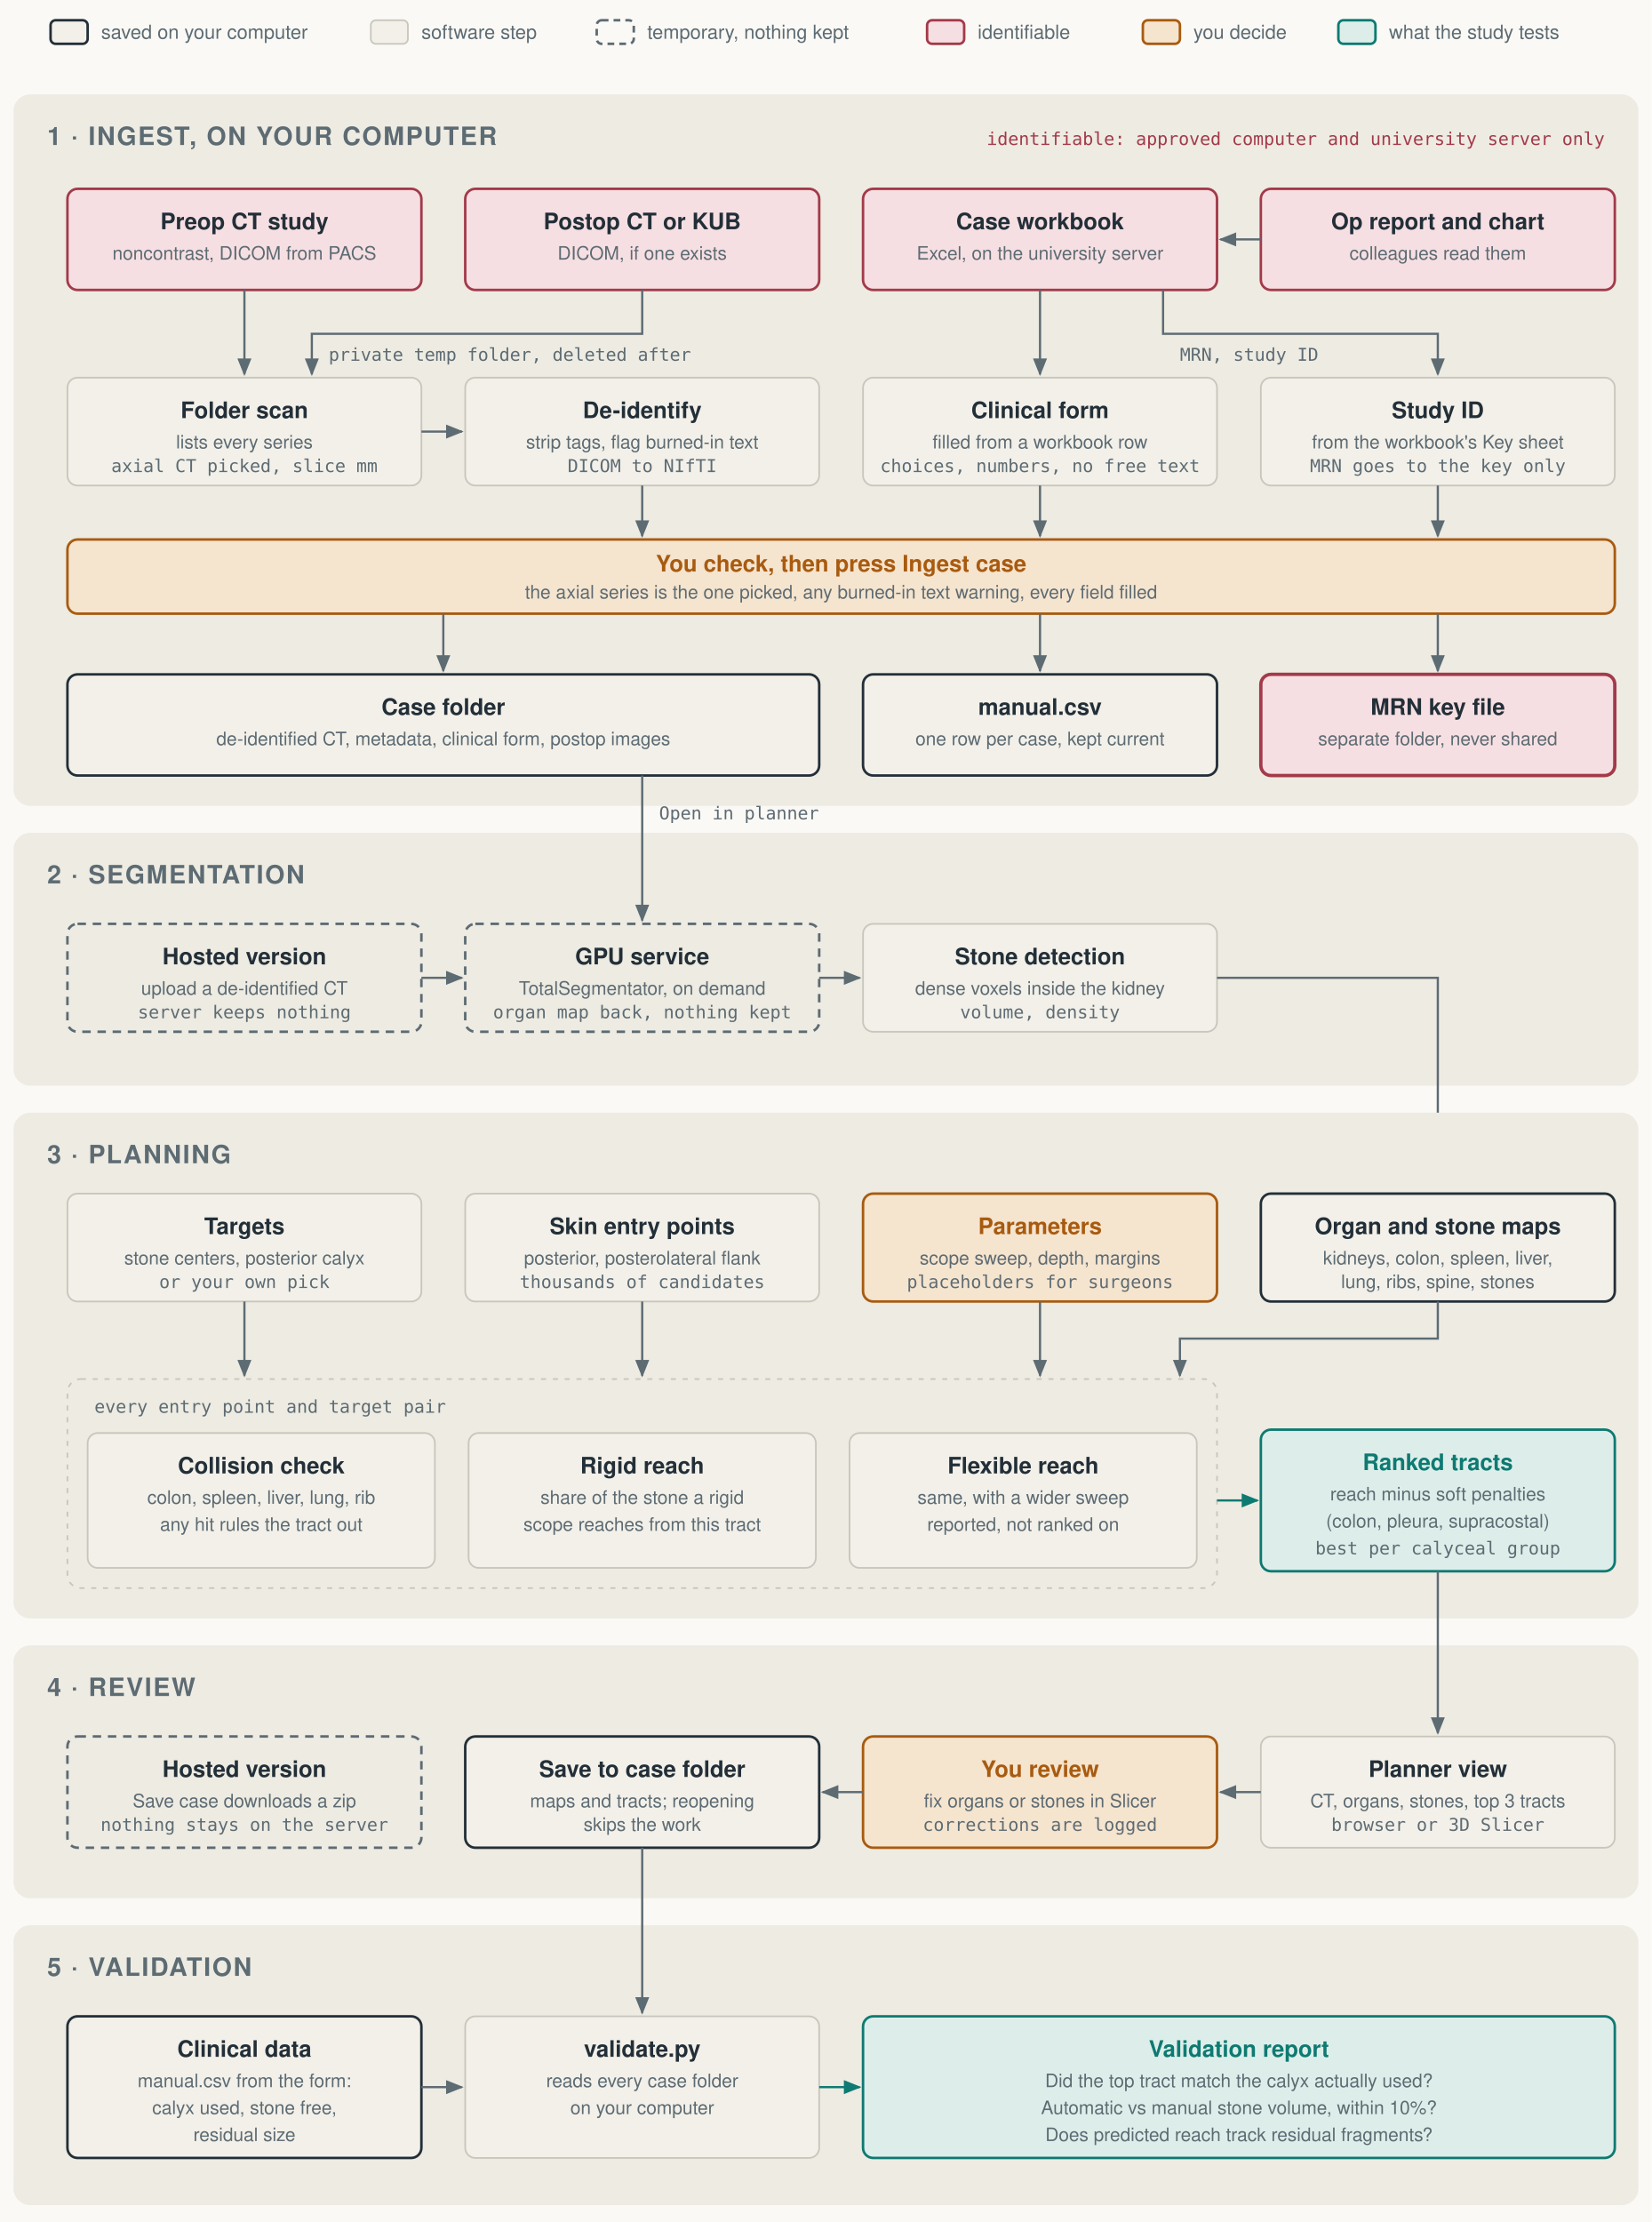
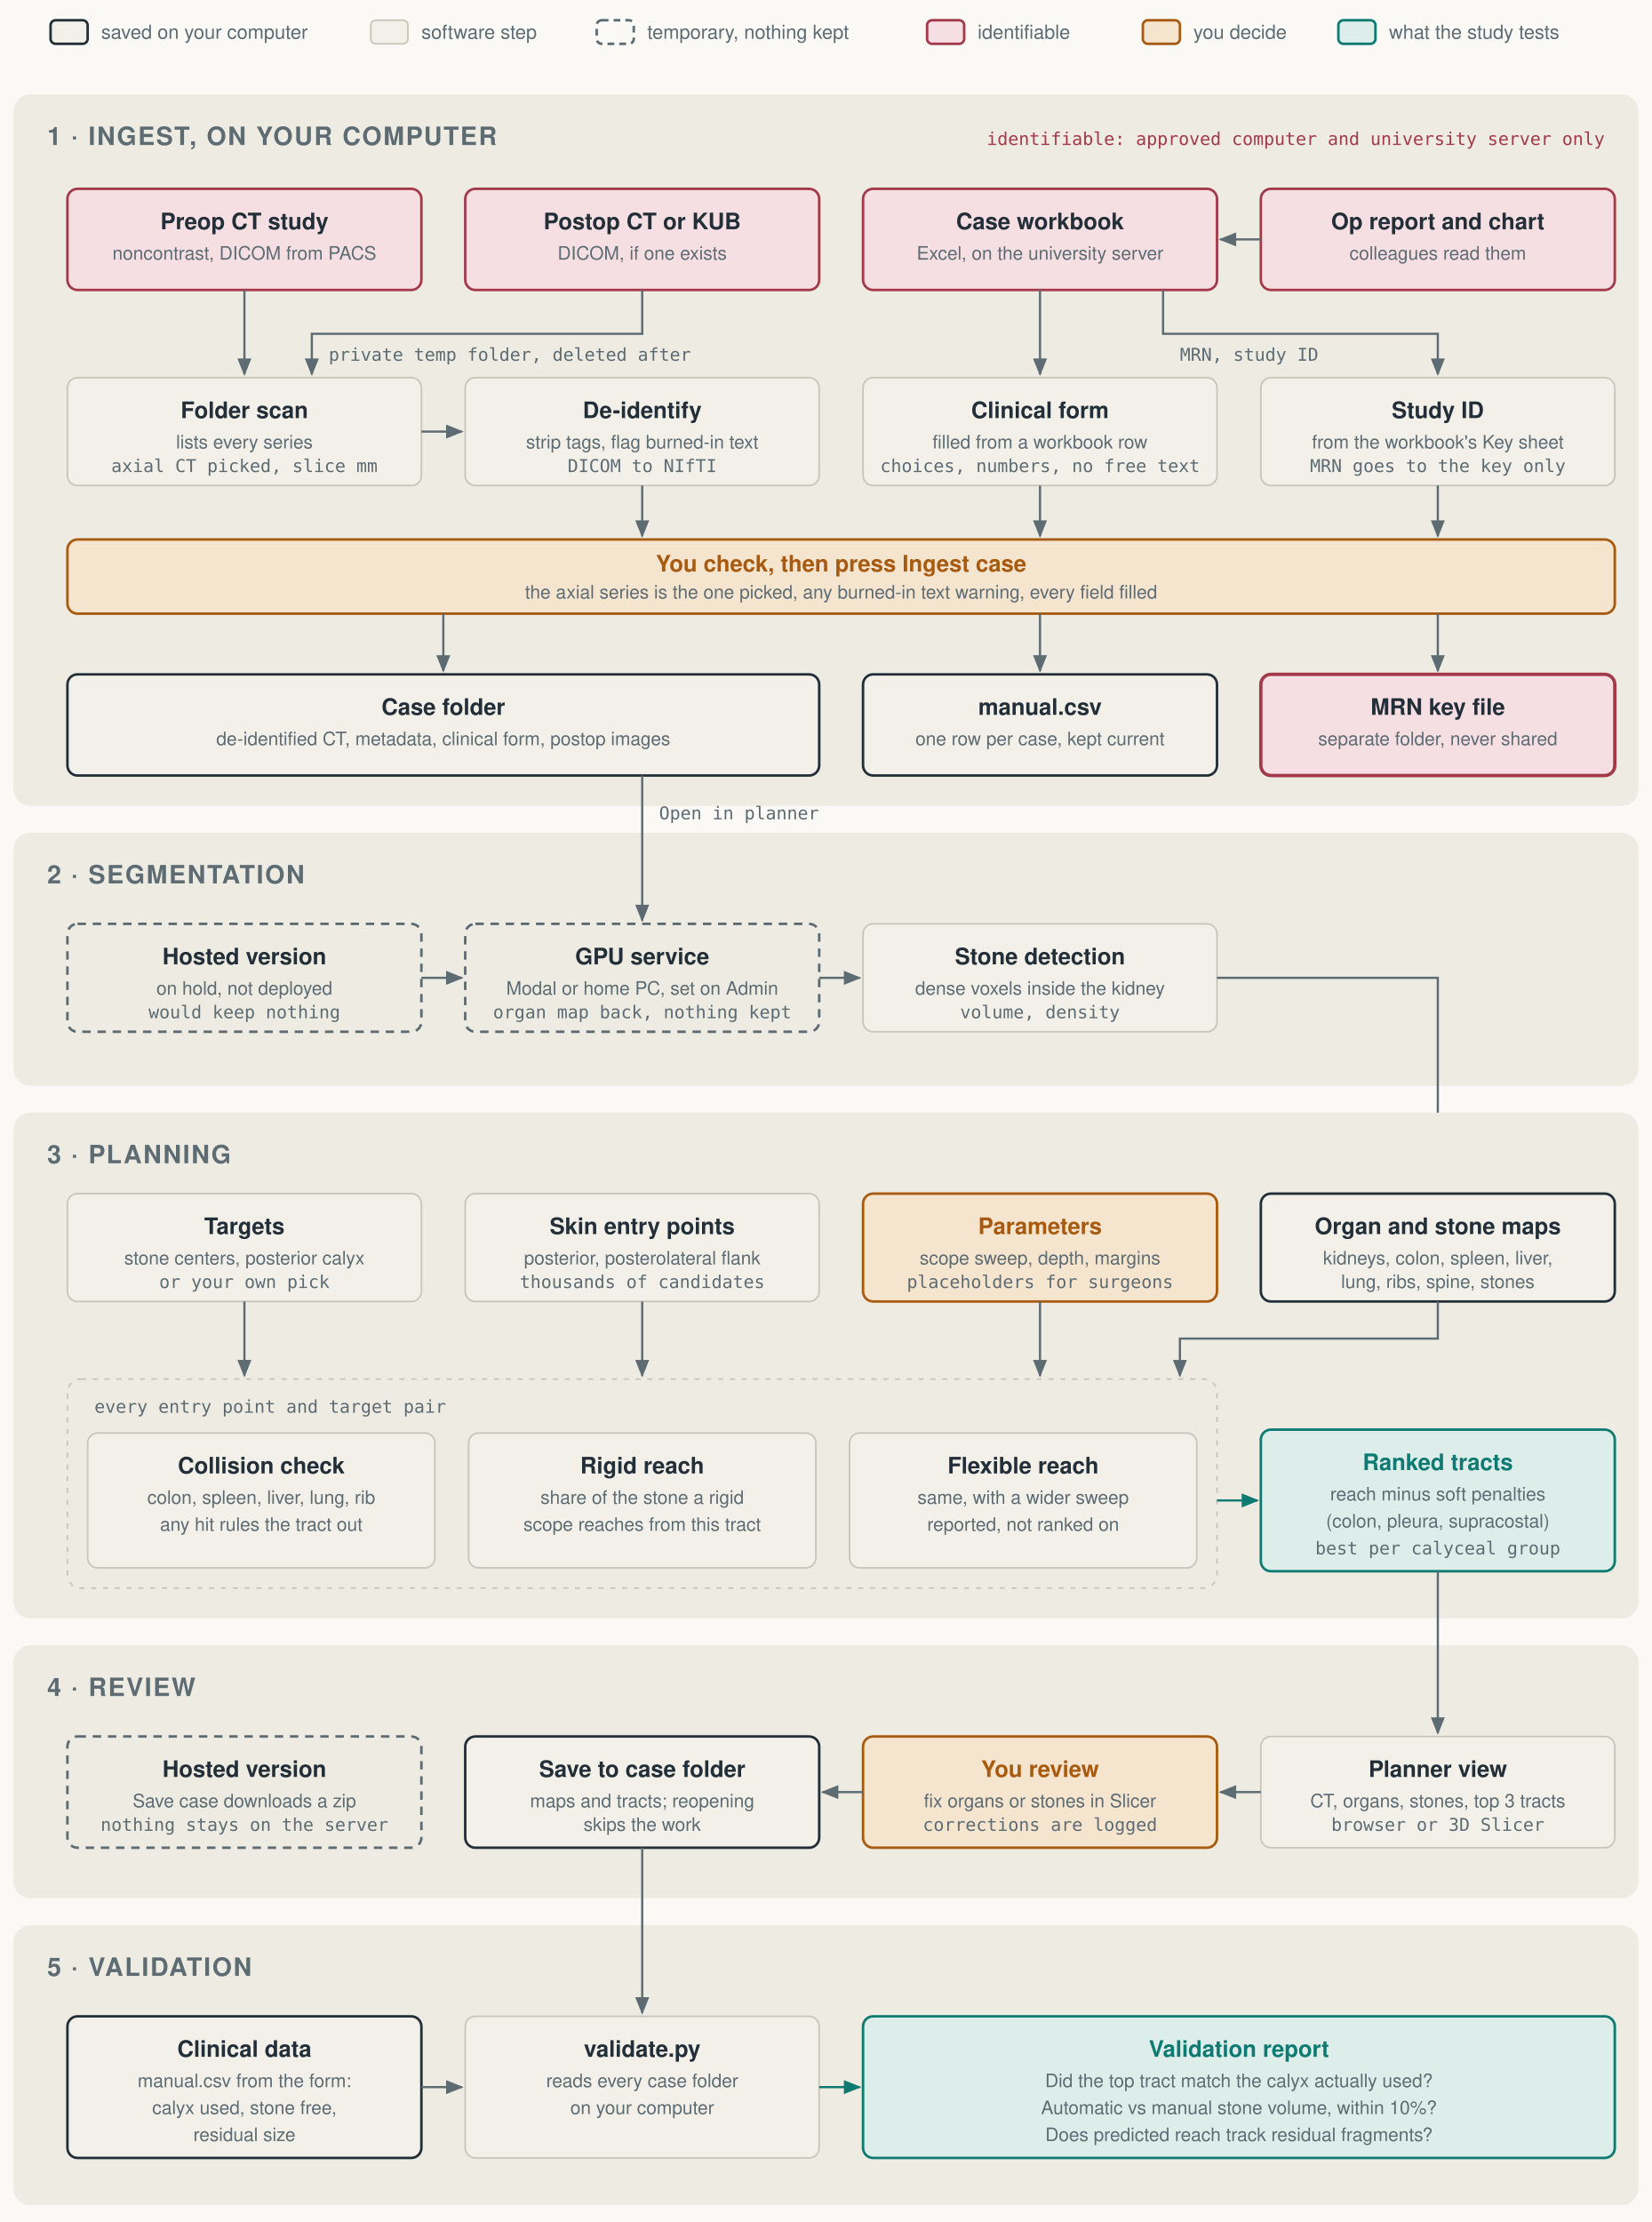
<svg xmlns="http://www.w3.org/2000/svg" viewBox="0 -48 980 1318" role="img" aria-label="Workflow of the stone planner: a preoperative CT export, postoperative imaging, and a row of the shared case workbook (filled from the operative report and chart, with the MRN on its Key sheet) enter the local ingest page, which de-identifies the CT, records the clinical form, writes a case folder and manual.csv, and keeps the MRN in a separate key file. The de-identified CT is segmented on a GPU service, stones are detected, and the planner checks every candidate tract for collisions and stone reach, ranks them, and shows the top tracts for surgeon review. Saved results and manual.csv feed the validation report.">
  <style>
    .bandtitle { font: 600 15px -apple-system, 'Segoe UI', Helvetica, Arial, sans-serif; fill: #5D6B73; letter-spacing: 0.06em; }
    .node { font: 600 13.5px -apple-system, 'Segoe UI', Helvetica, Arial, sans-serif; fill: #232F38; }
    .sub { font: 400 11px -apple-system, 'Segoe UI', Helvetica, Arial, sans-serif; fill: #5D6B73; }
    .subm { font: 400 10.5px ui-monospace, 'SF Mono', Menlo, Consolas, monospace; fill: #5D6B73; }
    .edge { font: 400 10.5px ui-monospace, 'SF Mono', Menlo, Consolas, monospace; fill: #5D6B73; }
    .leg { font: 400 11.5px -apple-system, 'Segoe UI', Helvetica, Arial, sans-serif; fill: #5D6B73; }
    .tealtxt { fill: #0E7A72; }
    .ambertxt { fill: #A85B10; }
    .rosetxt { fill: #A33A4A; }
  </style>
  <rect x="0" y="-48" width="980" height="1318" fill="#FAF9F5" />
  <g>
    <rect x="30" y="-36" width="22" height="14" rx="3" fill="#F2F0E9" stroke="#232F38" stroke-width="1.5" />
    <text class="leg" x="60" y="-25">saved on your computer</text>
    <rect x="220" y="-36" width="22" height="14" rx="3" fill="#F2F0E9" stroke="#C9C7BC" stroke-width="1.0" />
    <text class="leg" x="250" y="-25">software step</text>
    <rect x="354" y="-36" width="22" height="14" rx="3" fill="none" stroke="#5D6B73" stroke-width="1.5" stroke-dasharray="4 3" />
    <text class="leg" x="384" y="-25">temporary, nothing kept</text>
    <rect x="550" y="-36" width="22" height="14" rx="3" fill="#F6DFE2" stroke="#A33A4A" stroke-width="1.5" />
    <text class="leg" x="580" y="-25">identifiable</text>
    <rect x="678" y="-36" width="22" height="14" rx="3" fill="#F5E4CE" stroke="#A85B10" stroke-width="1.5" />
    <text class="leg" x="708" y="-25">you decide</text>
    <rect x="794" y="-36" width="22" height="14" rx="3" fill="#DDEEEA" stroke="#0E7A72" stroke-width="1.5" />
    <text class="leg" x="824" y="-25">what the study tests</text>
  </g>
  <defs>
    <marker id="arr" viewBox="0 0 10 8" refX="9" refY="4" markerWidth="8" markerHeight="7" orient="auto-start-reverse">
      <path d="M0 0 L10 4 L0 8 z" fill="#5D6B73" />
    </marker>
    <marker id="arrTeal" viewBox="0 0 10 8" refX="9" refY="4" markerWidth="8" markerHeight="7" orient="auto-start-reverse">
      <path d="M0 0 L10 4 L0 8 z" fill="#0E7A72" />
    </marker>
  </defs>
  <rect x="8" y="8" width="964" height="422" rx="10" fill="#EDEBE2" />
  <text class="bandtitle" x="28" y="38">1 · INGEST, ON YOUR COMPUTER</text>
  <text class="subm rosetxt" x="952" y="38" text-anchor="end">identifiable: approved computer and university server only</text>
  <rect x="40" y="64" width="210" height="60" rx="6" fill="#F6DFE2" stroke="#A33A4A" stroke-width="1.5" />
  <text class="node" x="145" y="88" text-anchor="middle">Preop CT study</text>
  <text class="sub" x="145" y="106" text-anchor="middle">noncontrast, DICOM from PACS</text>
  <rect x="276" y="64" width="210" height="60" rx="6" fill="#F6DFE2" stroke="#A33A4A" stroke-width="1.5" />
  <text class="node" x="381" y="88" text-anchor="middle">Postop CT or KUB</text>
  <text class="sub" x="381" y="106" text-anchor="middle">DICOM, if one exists</text>
  <rect x="512" y="64" width="210" height="60" rx="6" fill="#F6DFE2" stroke="#A33A4A" stroke-width="1.5" />
  <text class="node" x="617" y="88" text-anchor="middle">Case workbook</text>
  <text class="sub" x="617" y="106" text-anchor="middle">Excel, on the university server</text>
  <rect x="748" y="64" width="210" height="60" rx="6" fill="#F6DFE2" stroke="#A33A4A" stroke-width="1.5" />
  <text class="node" x="853" y="88" text-anchor="middle">Op report and chart</text>
  <text class="sub" x="853" y="106" text-anchor="middle">colleagues read them</text>
  <path d="M145 124 V174" fill="none" stroke="#5D6B73" stroke-width="1.3" marker-end="url(#arr)" />
  <path d="M381 124 V150 H185 V174" fill="none" stroke="#5D6B73" stroke-width="1.3" marker-end="url(#arr)" />
  <text class="edge" x="195" y="166">private temp folder, deleted after</text>
  <path d="M617 124 V174" fill="none" stroke="#5D6B73" stroke-width="1.3" marker-end="url(#arr)" />
  <path d="M748 94 H724" fill="none" stroke="#5D6B73" stroke-width="1.3" marker-end="url(#arr)" />
  <path d="M690 124 V150 H853 V174" fill="none" stroke="#5D6B73" stroke-width="1.3" marker-end="url(#arr)" />
  <text class="edge" x="700" y="166">MRN, study ID</text>
  <rect x="40" y="176" width="210" height="64" rx="6" fill="#F2F0E9" stroke="#C9C7BC" />
  <text class="node" x="145" y="200" text-anchor="middle">Folder scan</text>
  <text class="sub" x="145" y="218" text-anchor="middle">lists every series</text>
  <text class="subm" x="145" y="232" text-anchor="middle">axial CT picked, slice mm</text>
  <rect x="276" y="176" width="210" height="64" rx="6" fill="#F2F0E9" stroke="#C9C7BC" />
  <text class="node" x="381" y="200" text-anchor="middle">De-identify</text>
  <text class="sub" x="381" y="218" text-anchor="middle">strip tags, flag burned-in text</text>
  <text class="subm" x="381" y="232" text-anchor="middle">DICOM to NIfTI</text>
  <rect x="512" y="176" width="210" height="64" rx="6" fill="#F2F0E9" stroke="#C9C7BC" />
  <text class="node" x="617" y="200" text-anchor="middle">Clinical form</text>
  <text class="sub" x="617" y="218" text-anchor="middle">filled from a workbook row</text>
  <text class="subm" x="617" y="232" text-anchor="middle">choices, numbers, no free text</text>
  <rect x="748" y="176" width="210" height="64" rx="6" fill="#F2F0E9" stroke="#C9C7BC" />
  <text class="node" x="853" y="200" text-anchor="middle">Study ID</text>
  <text class="sub" x="853" y="218" text-anchor="middle">from the workbook's Key sheet</text>
  <text class="subm" x="853" y="232" text-anchor="middle">MRN goes to the key only</text>
  <path d="M250 208 H274" fill="none" stroke="#5D6B73" stroke-width="1.3" marker-end="url(#arr)" />
  <path d="M381 240 V270" fill="none" stroke="#5D6B73" stroke-width="1.3" marker-end="url(#arr)" />
  <path d="M617 240 V270" fill="none" stroke="#5D6B73" stroke-width="1.3" marker-end="url(#arr)" />
  <path d="M853 240 V270" fill="none" stroke="#5D6B73" stroke-width="1.3" marker-end="url(#arr)" />
  <rect x="40" y="272" width="918" height="44" rx="6" fill="#F5E4CE" stroke="#A85B10" stroke-width="1.5" />
  <text class="node ambertxt" x="499" y="291" text-anchor="middle">You check, then press Ingest case</text>
  <text class="sub" x="499" y="307" text-anchor="middle">the axial series is the one picked, any burned-in text warning, every field filled</text>
  <path d="M263 316 V350" fill="none" stroke="#5D6B73" stroke-width="1.3" marker-end="url(#arr)" />
  <path d="M617 316 V350" fill="none" stroke="#5D6B73" stroke-width="1.3" marker-end="url(#arr)" />
  <path d="M853 316 V350" fill="none" stroke="#5D6B73" stroke-width="1.3" marker-end="url(#arr)" />
  <rect x="40" y="352" width="446" height="60" rx="6" fill="#F2F0E9" stroke="#232F38" stroke-width="1.5" />
  <text class="node" x="263" y="376" text-anchor="middle">Case folder</text>
  <text class="sub" x="263" y="394" text-anchor="middle">de-identified CT, metadata, clinical form, postop images</text>
  <rect x="512" y="352" width="210" height="60" rx="6" fill="#F2F0E9" stroke="#232F38" stroke-width="1.5" />
  <text class="node" x="617" y="376" text-anchor="middle">manual.csv</text>
  <text class="sub" x="617" y="394" text-anchor="middle">one row per case, kept current</text>
  <rect x="748" y="352" width="210" height="60" rx="6" fill="#F6DFE2" stroke="#A33A4A" stroke-width="2" />
  <text class="node" x="853" y="376" text-anchor="middle">MRN key file</text>
  <text class="sub" x="853" y="394" text-anchor="middle">separate folder, never shared</text>
  <rect x="8" y="446" width="964" height="150" rx="10" fill="#EDEBE2" />
  <text class="bandtitle" x="28" y="476">2 · SEGMENTATION</text>
  <path d="M381 412 V498" fill="none" stroke="#5D6B73" stroke-width="1.3" marker-end="url(#arr)" />
  <text class="edge" x="391" y="438">Open in planner</text>
  <rect x="40" y="500" width="210" height="64" rx="6" fill="none" stroke="#5D6B73" stroke-width="1.5" stroke-dasharray="5 4" />
  <text class="node" x="145" y="524" text-anchor="middle">Hosted version</text>
-   <text class="sub" x="145" y="542" text-anchor="middle">upload a de-identified CT</text>
-   <text class="subm" x="145" y="556" text-anchor="middle">server keeps nothing</text>
+   <text class="sub" x="145" y="542" text-anchor="middle">on hold, not deployed</text>
+   <text class="subm" x="145" y="556" text-anchor="middle">would keep nothing</text>
  <rect x="276" y="500" width="210" height="64" rx="6" fill="none" stroke="#5D6B73" stroke-width="1.5" stroke-dasharray="5 4" />
  <text class="node" x="381" y="524" text-anchor="middle">GPU service</text>
-   <text class="sub" x="381" y="542" text-anchor="middle">TotalSegmentator, on demand</text>
+   <text class="sub" x="381" y="542" text-anchor="middle">Modal or home PC, set on Admin</text>
  <text class="subm" x="381" y="556" text-anchor="middle">organ map back, nothing kept</text>
  <rect x="512" y="500" width="210" height="64" rx="6" fill="#F2F0E9" stroke="#C9C7BC" />
  <text class="node" x="617" y="524" text-anchor="middle">Stone detection</text>
  <text class="sub" x="617" y="542" text-anchor="middle">dense voxels inside the kidney</text>
  <text class="subm" x="617" y="556" text-anchor="middle">volume, density</text>
  <path d="M250 532 H274" fill="none" stroke="#5D6B73" stroke-width="1.3" marker-end="url(#arr)" />
  <path d="M486 532 H510" fill="none" stroke="#5D6B73" stroke-width="1.3" marker-end="url(#arr)" />
  <path d="M722 532 H853 V658" fill="none" stroke="#5D6B73" stroke-width="1.3" marker-end="url(#arr)" />
  <rect x="8" y="612" width="964" height="300" rx="10" fill="#EDEBE2" />
  <text class="bandtitle" x="28" y="642">3 · PLANNING</text>
  <rect x="40" y="660" width="210" height="64" rx="6" fill="#F2F0E9" stroke="#C9C7BC" />
  <text class="node" x="145" y="684" text-anchor="middle">Targets</text>
  <text class="sub" x="145" y="702" text-anchor="middle">stone centers, posterior calyx</text>
  <text class="subm" x="145" y="716" text-anchor="middle">or your own pick</text>
  <rect x="276" y="660" width="210" height="64" rx="6" fill="#F2F0E9" stroke="#C9C7BC" />
  <text class="node" x="381" y="684" text-anchor="middle">Skin entry points</text>
  <text class="sub" x="381" y="702" text-anchor="middle">posterior, posterolateral flank</text>
  <text class="subm" x="381" y="716" text-anchor="middle">thousands of candidates</text>
  <rect x="512" y="660" width="210" height="64" rx="6" fill="#F5E4CE" stroke="#A85B10" stroke-width="1.5" />
  <text class="node ambertxt" x="617" y="684" text-anchor="middle">Parameters</text>
  <text class="sub" x="617" y="702" text-anchor="middle">scope sweep, depth, margins</text>
  <text class="subm" x="617" y="716" text-anchor="middle">placeholders for surgeons</text>
  <rect x="748" y="660" width="210" height="64" rx="6" fill="#F2F0E9" stroke="#232F38" stroke-width="1.5" />
  <text class="node" x="853" y="684" text-anchor="middle">Organ and stone maps</text>
  <text class="sub" x="853" y="702" text-anchor="middle">kidneys, colon, spleen, liver,</text>
  <text class="sub" x="853" y="716" text-anchor="middle">lung, ribs, spine, stones</text>
  <path d="M145 724 V768" fill="none" stroke="#5D6B73" stroke-width="1.3" marker-end="url(#arr)" />
  <path d="M381 724 V768" fill="none" stroke="#5D6B73" stroke-width="1.3" marker-end="url(#arr)" />
  <path d="M617 724 V768" fill="none" stroke="#5D6B73" stroke-width="1.3" marker-end="url(#arr)" />
  <path d="M853 724 V746 H700 V768" fill="none" stroke="#5D6B73" stroke-width="1.3" marker-end="url(#arr)" />
  <rect x="40" y="770" width="682" height="124" rx="8" fill="none" stroke="#C9C7BC" stroke-dasharray="3 4" />
  <text class="subm" x="56" y="790">every entry point and target pair</text>
  <rect x="52" y="802" width="206" height="80" rx="6" fill="#F2F0E9" stroke="#C9C7BC" />
  <text class="node" x="155" y="826" text-anchor="middle">Collision check</text>
  <text class="sub" x="155" y="844" text-anchor="middle">colon, spleen, liver, lung, rib</text>
  <text class="sub" x="155" y="860" text-anchor="middle">any hit rules the tract out</text>
  <rect x="278" y="802" width="206" height="80" rx="6" fill="#F2F0E9" stroke="#C9C7BC" />
  <text class="node" x="381" y="826" text-anchor="middle">Rigid reach</text>
  <text class="sub" x="381" y="844" text-anchor="middle">share of the stone a rigid</text>
  <text class="sub" x="381" y="860" text-anchor="middle">scope reaches from this tract</text>
  <rect x="504" y="802" width="206" height="80" rx="6" fill="#F2F0E9" stroke="#C9C7BC" />
  <text class="node" x="607" y="826" text-anchor="middle">Flexible reach</text>
  <text class="sub" x="607" y="844" text-anchor="middle">same, with a wider sweep</text>
  <text class="sub" x="607" y="860" text-anchor="middle">reported, not ranked on</text>
  <path d="M722 842 H746" fill="none" stroke="#0E7A72" stroke-width="1.3" marker-end="url(#arrTeal)" />
  <rect x="748" y="800" width="210" height="84" rx="6" fill="#DDEEEA" stroke="#0E7A72" stroke-width="1.5" />
  <text class="node tealtxt" x="853" y="824" text-anchor="middle">Ranked tracts</text>
  <text class="sub" x="853" y="842" text-anchor="middle">reach minus soft penalties</text>
  <text class="sub" x="853" y="858" text-anchor="middle">(colon, pleura, supracostal)</text>
  <text class="subm" x="853" y="874" text-anchor="middle">best per calyceal group</text>
  <rect x="8" y="928" width="964" height="150" rx="10" fill="#EDEBE2" />
  <text class="bandtitle" x="28" y="958">4 · REVIEW</text>
  <path d="M853 884 V980" fill="none" stroke="#5D6B73" stroke-width="1.3" marker-end="url(#arr)" />
  <rect x="40" y="982" width="210" height="66" rx="6" fill="none" stroke="#5D6B73" stroke-width="1.5" stroke-dasharray="5 4" />
  <text class="node" x="145" y="1006" text-anchor="middle">Hosted version</text>
  <text class="sub" x="145" y="1024" text-anchor="middle">Save case downloads a zip</text>
  <text class="subm" x="145" y="1038" text-anchor="middle">nothing stays on the server</text>
  <rect x="276" y="982" width="210" height="66" rx="6" fill="#F2F0E9" stroke="#232F38" stroke-width="1.5" />
  <text class="node" x="381" y="1006" text-anchor="middle">Save to case folder</text>
  <text class="sub" x="381" y="1024" text-anchor="middle">maps and tracts; reopening</text>
  <text class="sub" x="381" y="1038" text-anchor="middle">skips the work</text>
  <rect x="512" y="982" width="210" height="66" rx="6" fill="#F5E4CE" stroke="#A85B10" stroke-width="1.5" />
  <text class="node ambertxt" x="617" y="1006" text-anchor="middle">You review</text>
  <text class="sub" x="617" y="1024" text-anchor="middle">fix organs or stones in Slicer</text>
  <text class="subm" x="617" y="1038" text-anchor="middle">corrections are logged</text>
  <rect x="748" y="982" width="210" height="66" rx="6" fill="#F2F0E9" stroke="#C9C7BC" />
  <text class="node" x="853" y="1006" text-anchor="middle">Planner view</text>
  <text class="sub" x="853" y="1024" text-anchor="middle">CT, organs, stones, top 3 tracts</text>
  <text class="subm" x="853" y="1038" text-anchor="middle">browser or 3D Slicer</text>
  <path d="M748 1015 H724" fill="none" stroke="#5D6B73" stroke-width="1.3" marker-end="url(#arr)" />
  <path d="M512 1015 H488" fill="none" stroke="#5D6B73" stroke-width="1.3" marker-end="url(#arr)" />
  <rect x="8" y="1094" width="964" height="166" rx="10" fill="#EDEBE2" />
  <text class="bandtitle" x="28" y="1124">5 · VALIDATION</text>
  <path d="M381 1048 V1146" fill="none" stroke="#5D6B73" stroke-width="1.3" marker-end="url(#arr)" />
  <rect x="40" y="1148" width="210" height="84" rx="6" fill="#F2F0E9" stroke="#232F38" stroke-width="1.5" />
  <text class="node" x="145" y="1172" text-anchor="middle">Clinical data</text>
  <text class="sub" x="145" y="1190" text-anchor="middle">manual.csv from the form:</text>
  <text class="sub" x="145" y="1206" text-anchor="middle">calyx used, stone free,</text>
  <text class="sub" x="145" y="1222" text-anchor="middle">residual size</text>
  <rect x="276" y="1148" width="210" height="84" rx="6" fill="#F2F0E9" stroke="#C9C7BC" />
  <text class="node" x="381" y="1172" text-anchor="middle">validate.py</text>
  <text class="sub" x="381" y="1190" text-anchor="middle">reads every case folder</text>
  <text class="sub" x="381" y="1206" text-anchor="middle">on your computer</text>
  <path d="M250 1190 H274" fill="none" stroke="#5D6B73" stroke-width="1.3" marker-end="url(#arr)" />
  <path d="M486 1190 H510" fill="none" stroke="#0E7A72" stroke-width="1.3" marker-end="url(#arrTeal)" />
  <rect x="512" y="1148" width="446" height="84" rx="6" fill="#DDEEEA" stroke="#0E7A72" stroke-width="1.5" />
  <text class="node tealtxt" x="735" y="1172" text-anchor="middle">Validation report</text>
  <text class="sub" x="735" y="1190" text-anchor="middle">Did the top tract match the calyx actually used?</text>
  <text class="sub" x="735" y="1206" text-anchor="middle">Automatic vs manual stone volume, within 10%?</text>
  <text class="sub" x="735" y="1222" text-anchor="middle">Does predicted reach track residual fragments?</text>
</svg>
